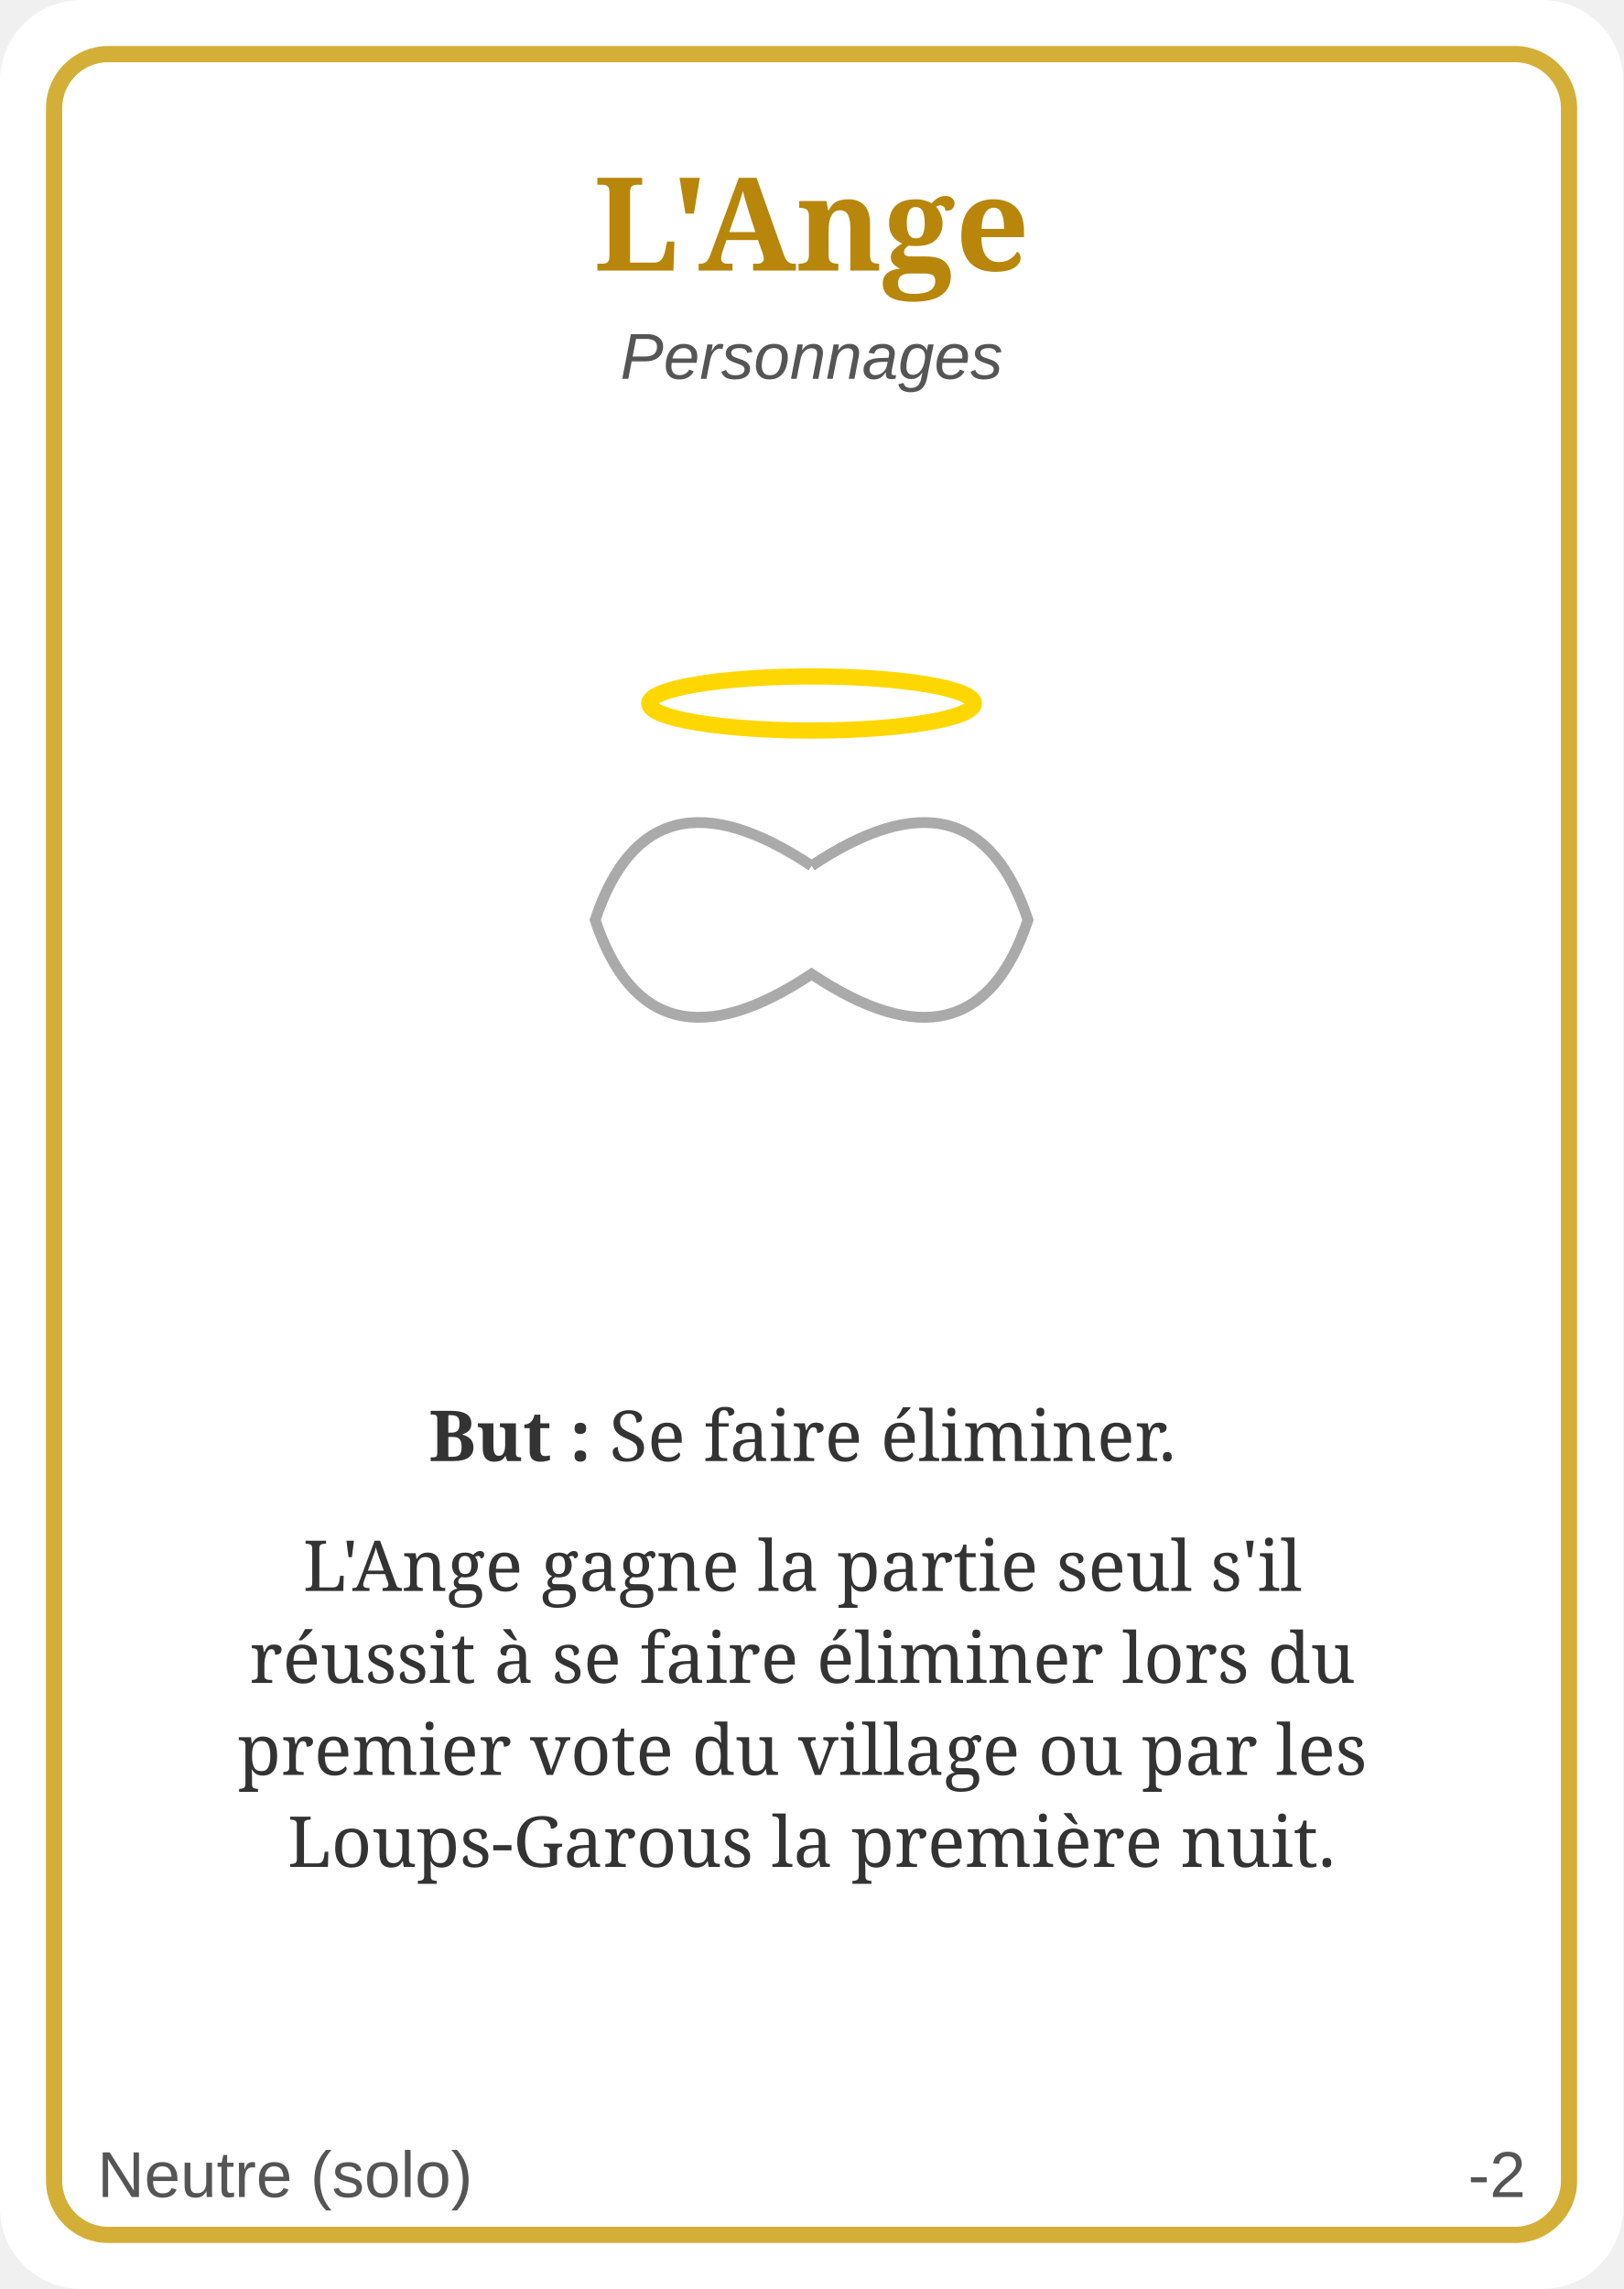
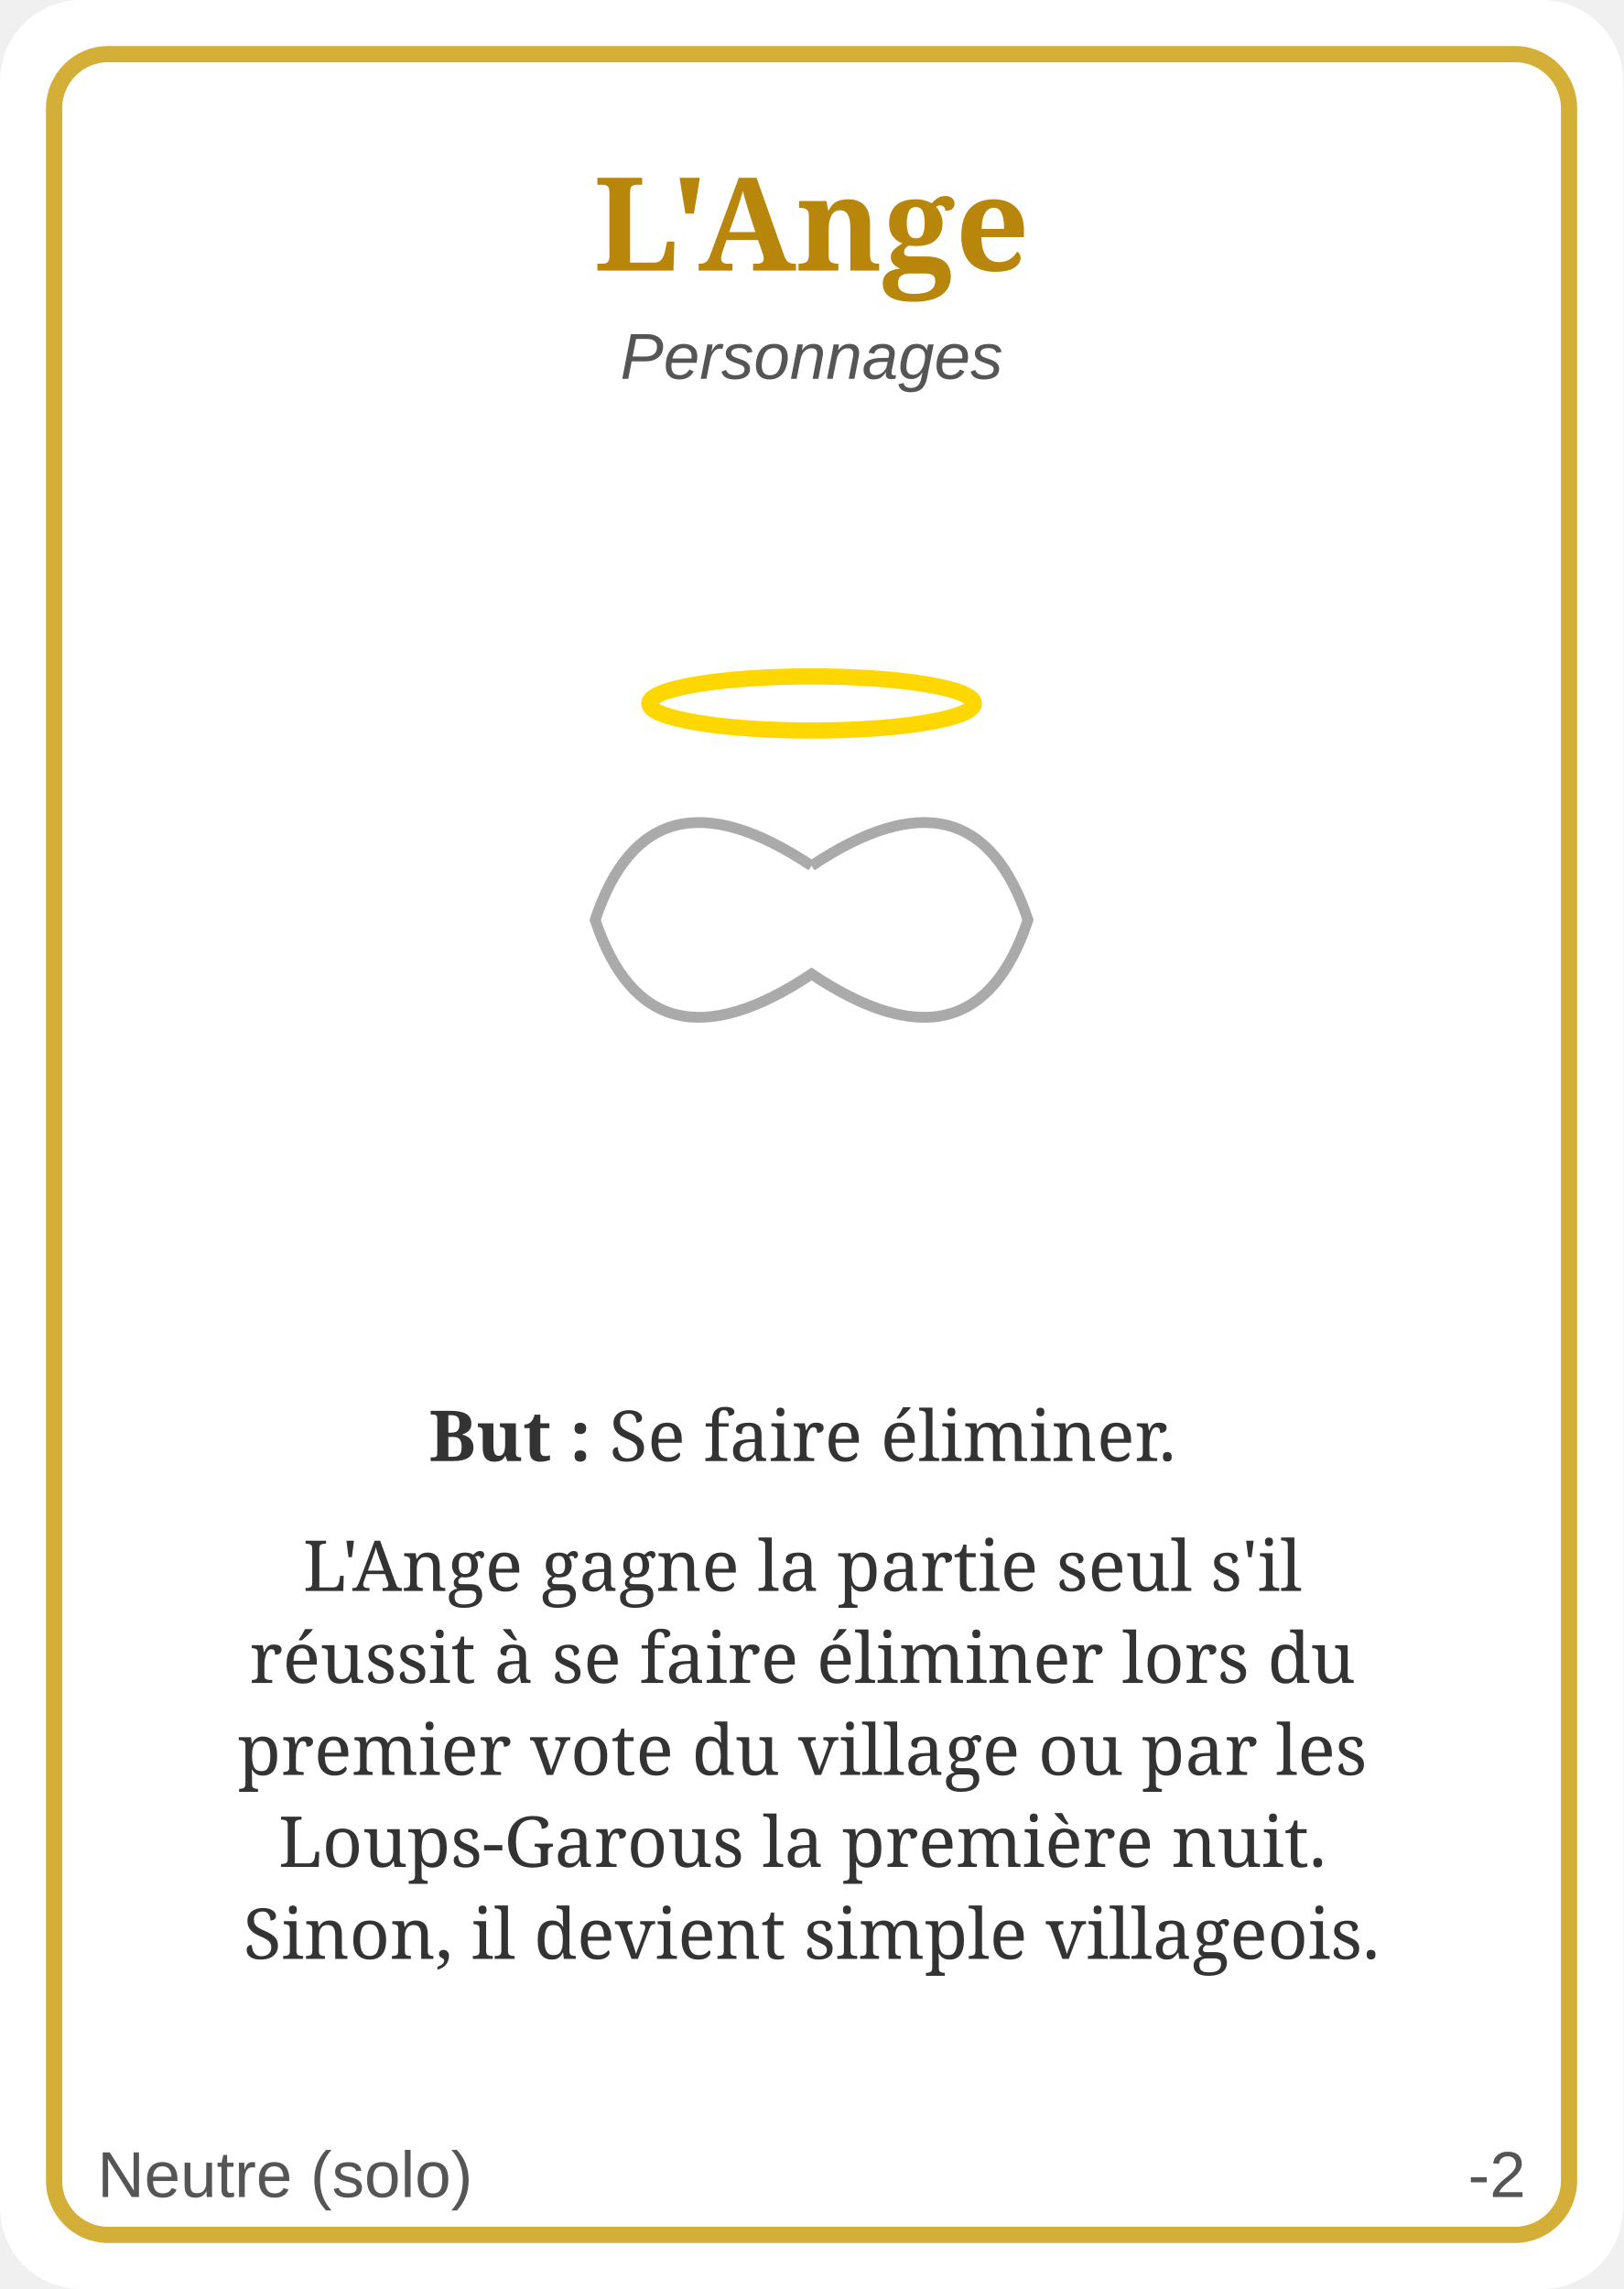
<svg xmlns="http://www.w3.org/2000/svg" width="300" height="423" viewBox="0 0 300 423">
  <rect x="0" y="0" width="300" height="423" fill="#ffffff" rx="15" ry="15" />
  <rect x="10" y="10" width="280" height="403" fill="none" stroke="#d4af37" stroke-width="3" rx="10" ry="10" />
  <text x="150" y="50" font-family="Georgia, serif" font-size="24" font-weight="bold" fill="#b8860b" text-anchor="middle" id="role">L'Ange</text>
  <text x="150" y="70" font-family="Arial, sans-serif" font-size="12" font-style="italic" fill="#555" text-anchor="middle" id="origine">Personnages</text>
  <g transform="translate(100, 120)">
    <ellipse cx="50" cy="10" rx="30" ry="5" fill="none" stroke="#FFD700" stroke-width="3" />
    <path d="M50 40 Q80 20 90 50 Q80 80 50 60 Q20 80 10 50 Q20 20 50 40" fill="#fff" stroke="#aaa" stroke-width="2" />
  </g>
  <text x="150" y="270" font-family="Georgia, serif" font-size="13" fill="#333" text-anchor="middle" id="descText">
    <tspan x="150" dy="0" font-weight="bold">But : <tspan font-weight="normal">Se faire éliminer.</tspan>
    </tspan>
    <tspan x="150" dy="24">L'Ange gagne la partie seul s'il</tspan>
    <tspan x="150" dy="17">réussit à se faire éliminer lors du</tspan>
    <tspan x="150" dy="17">premier vote du village ou par les</tspan>
    <tspan x="150" dy="17">Loups-Garous la première nuit.</tspan>
+     <tspan x="150" dy="17">Sinon, il devient simple villageois.</tspan>
  </text>
  <text id="campTypique" x="18" y="406" font-family="Arial, sans-serif" font-size="12" fill="#555" text-anchor="start">Neutre (solo)</text>
  <text id="balance" x="282" y="406" font-family="Arial, sans-serif" font-size="12" fill="#555" text-anchor="end">-2</text>
</svg>
